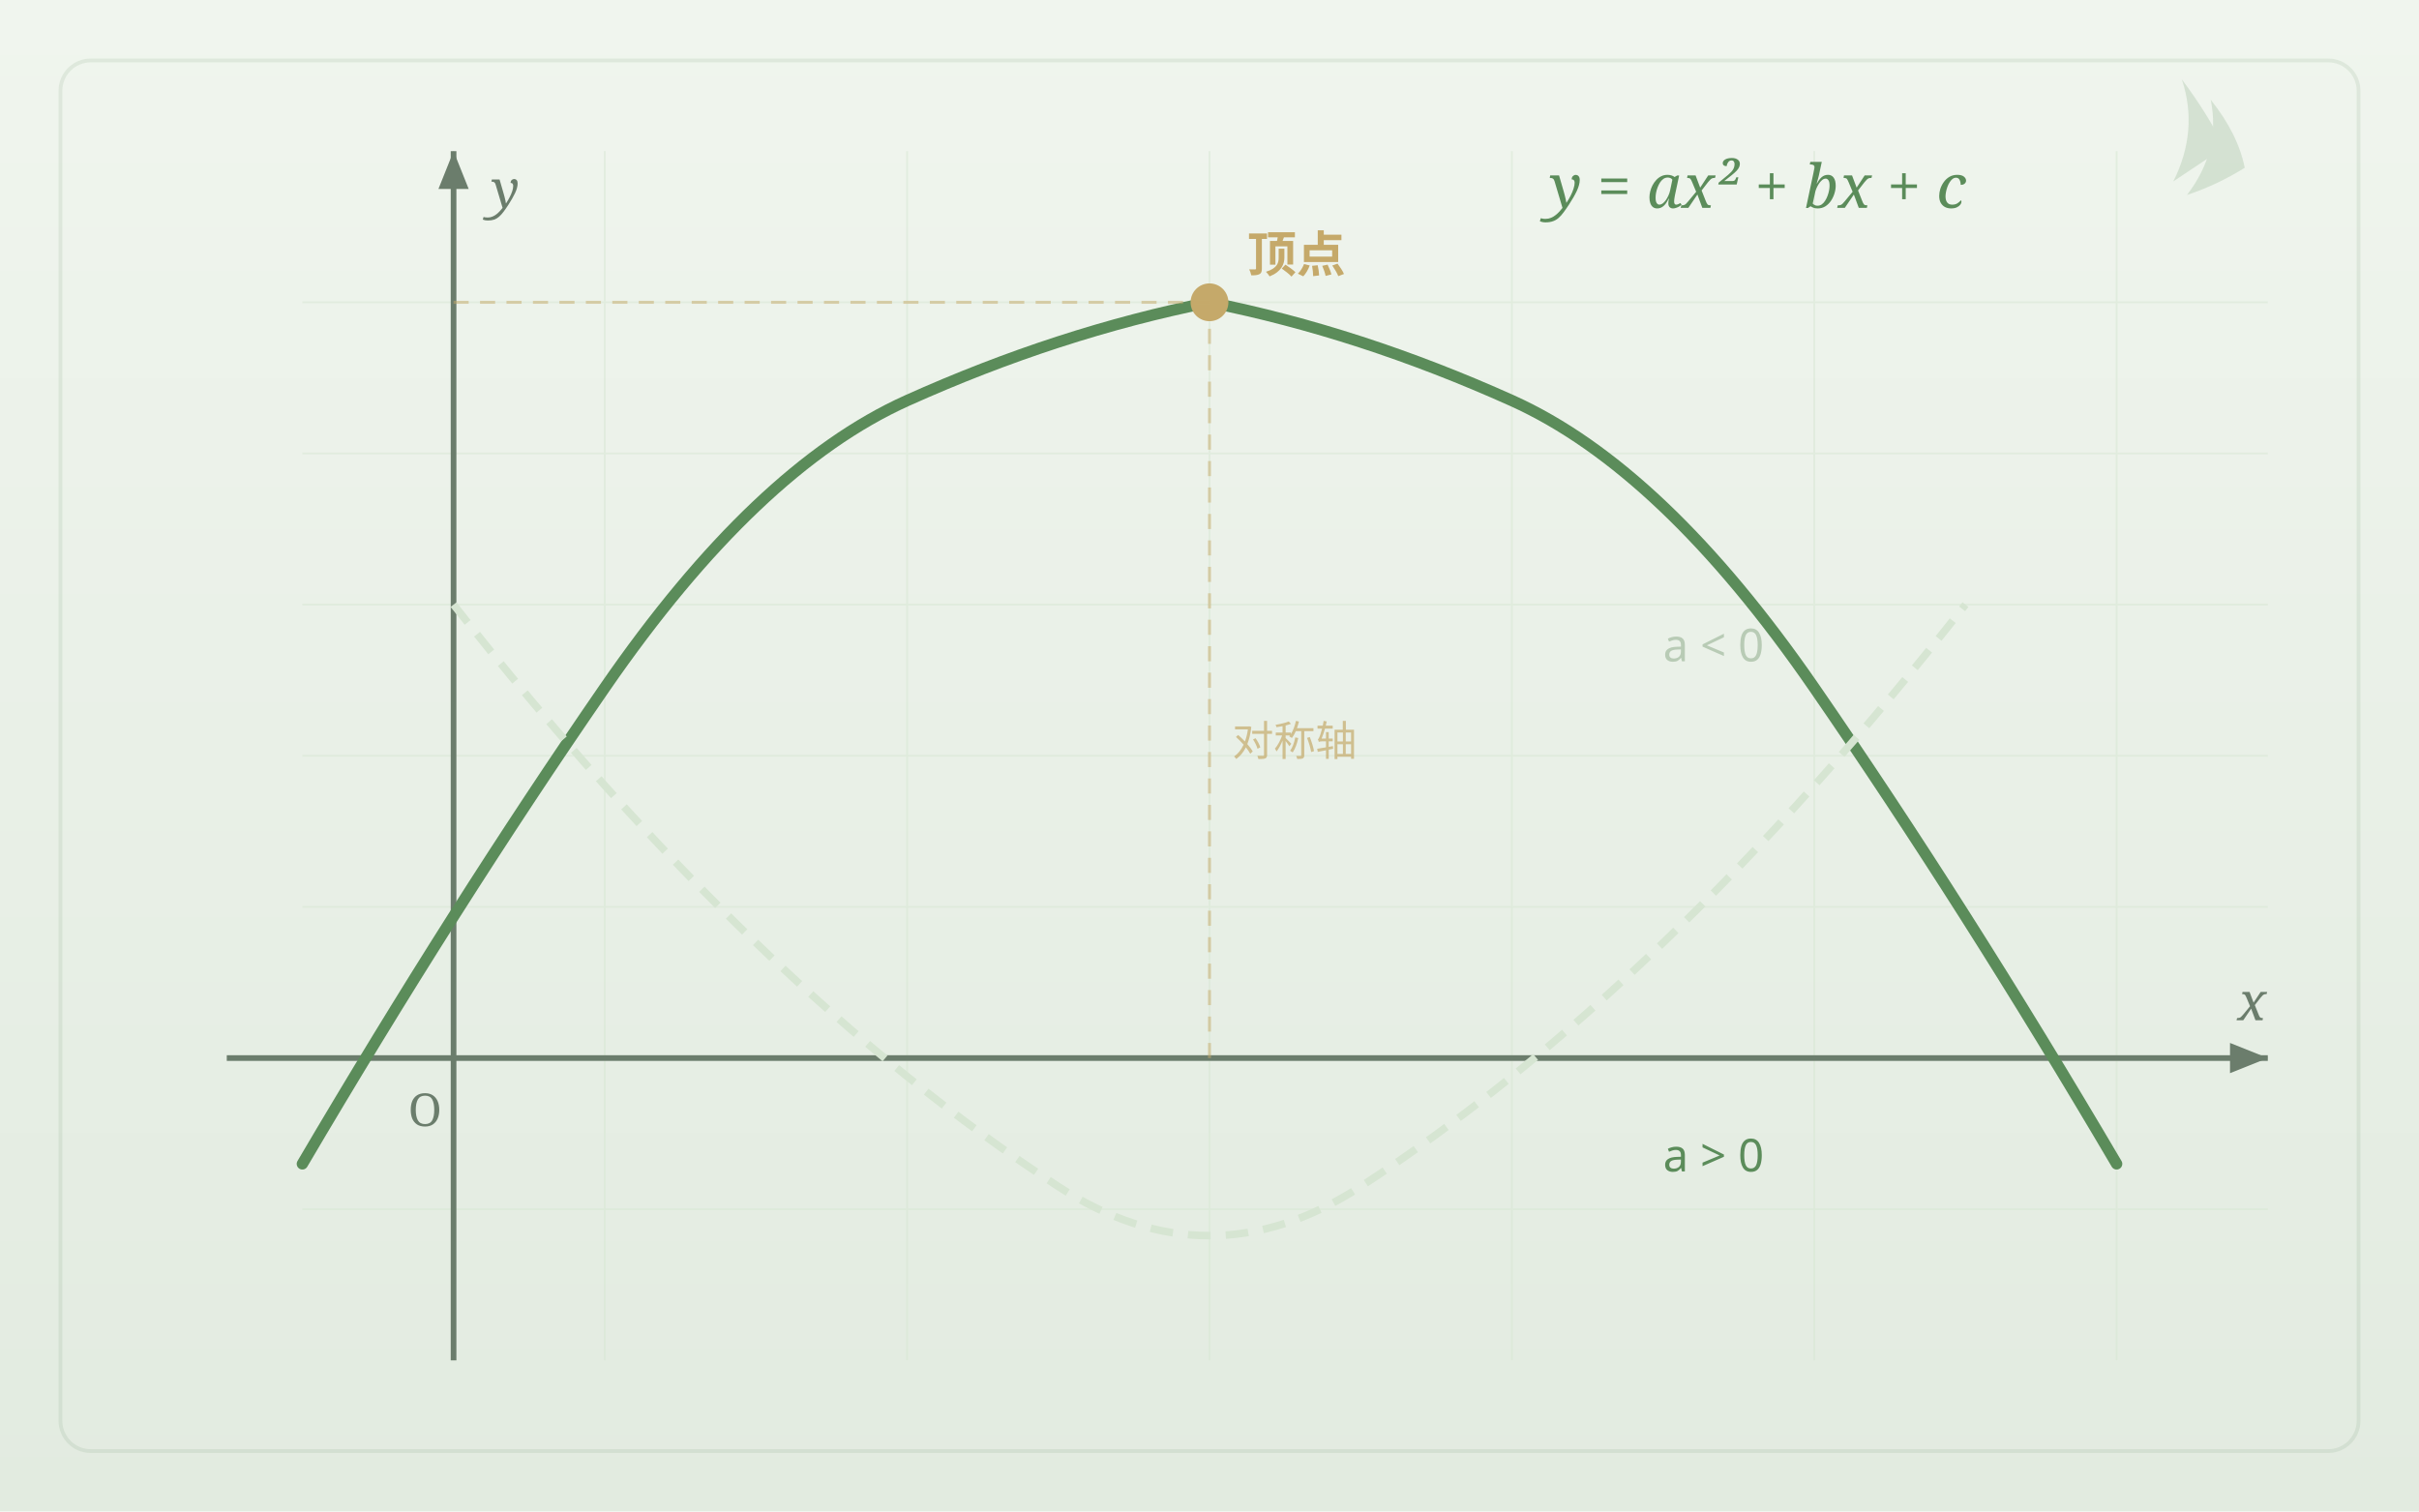
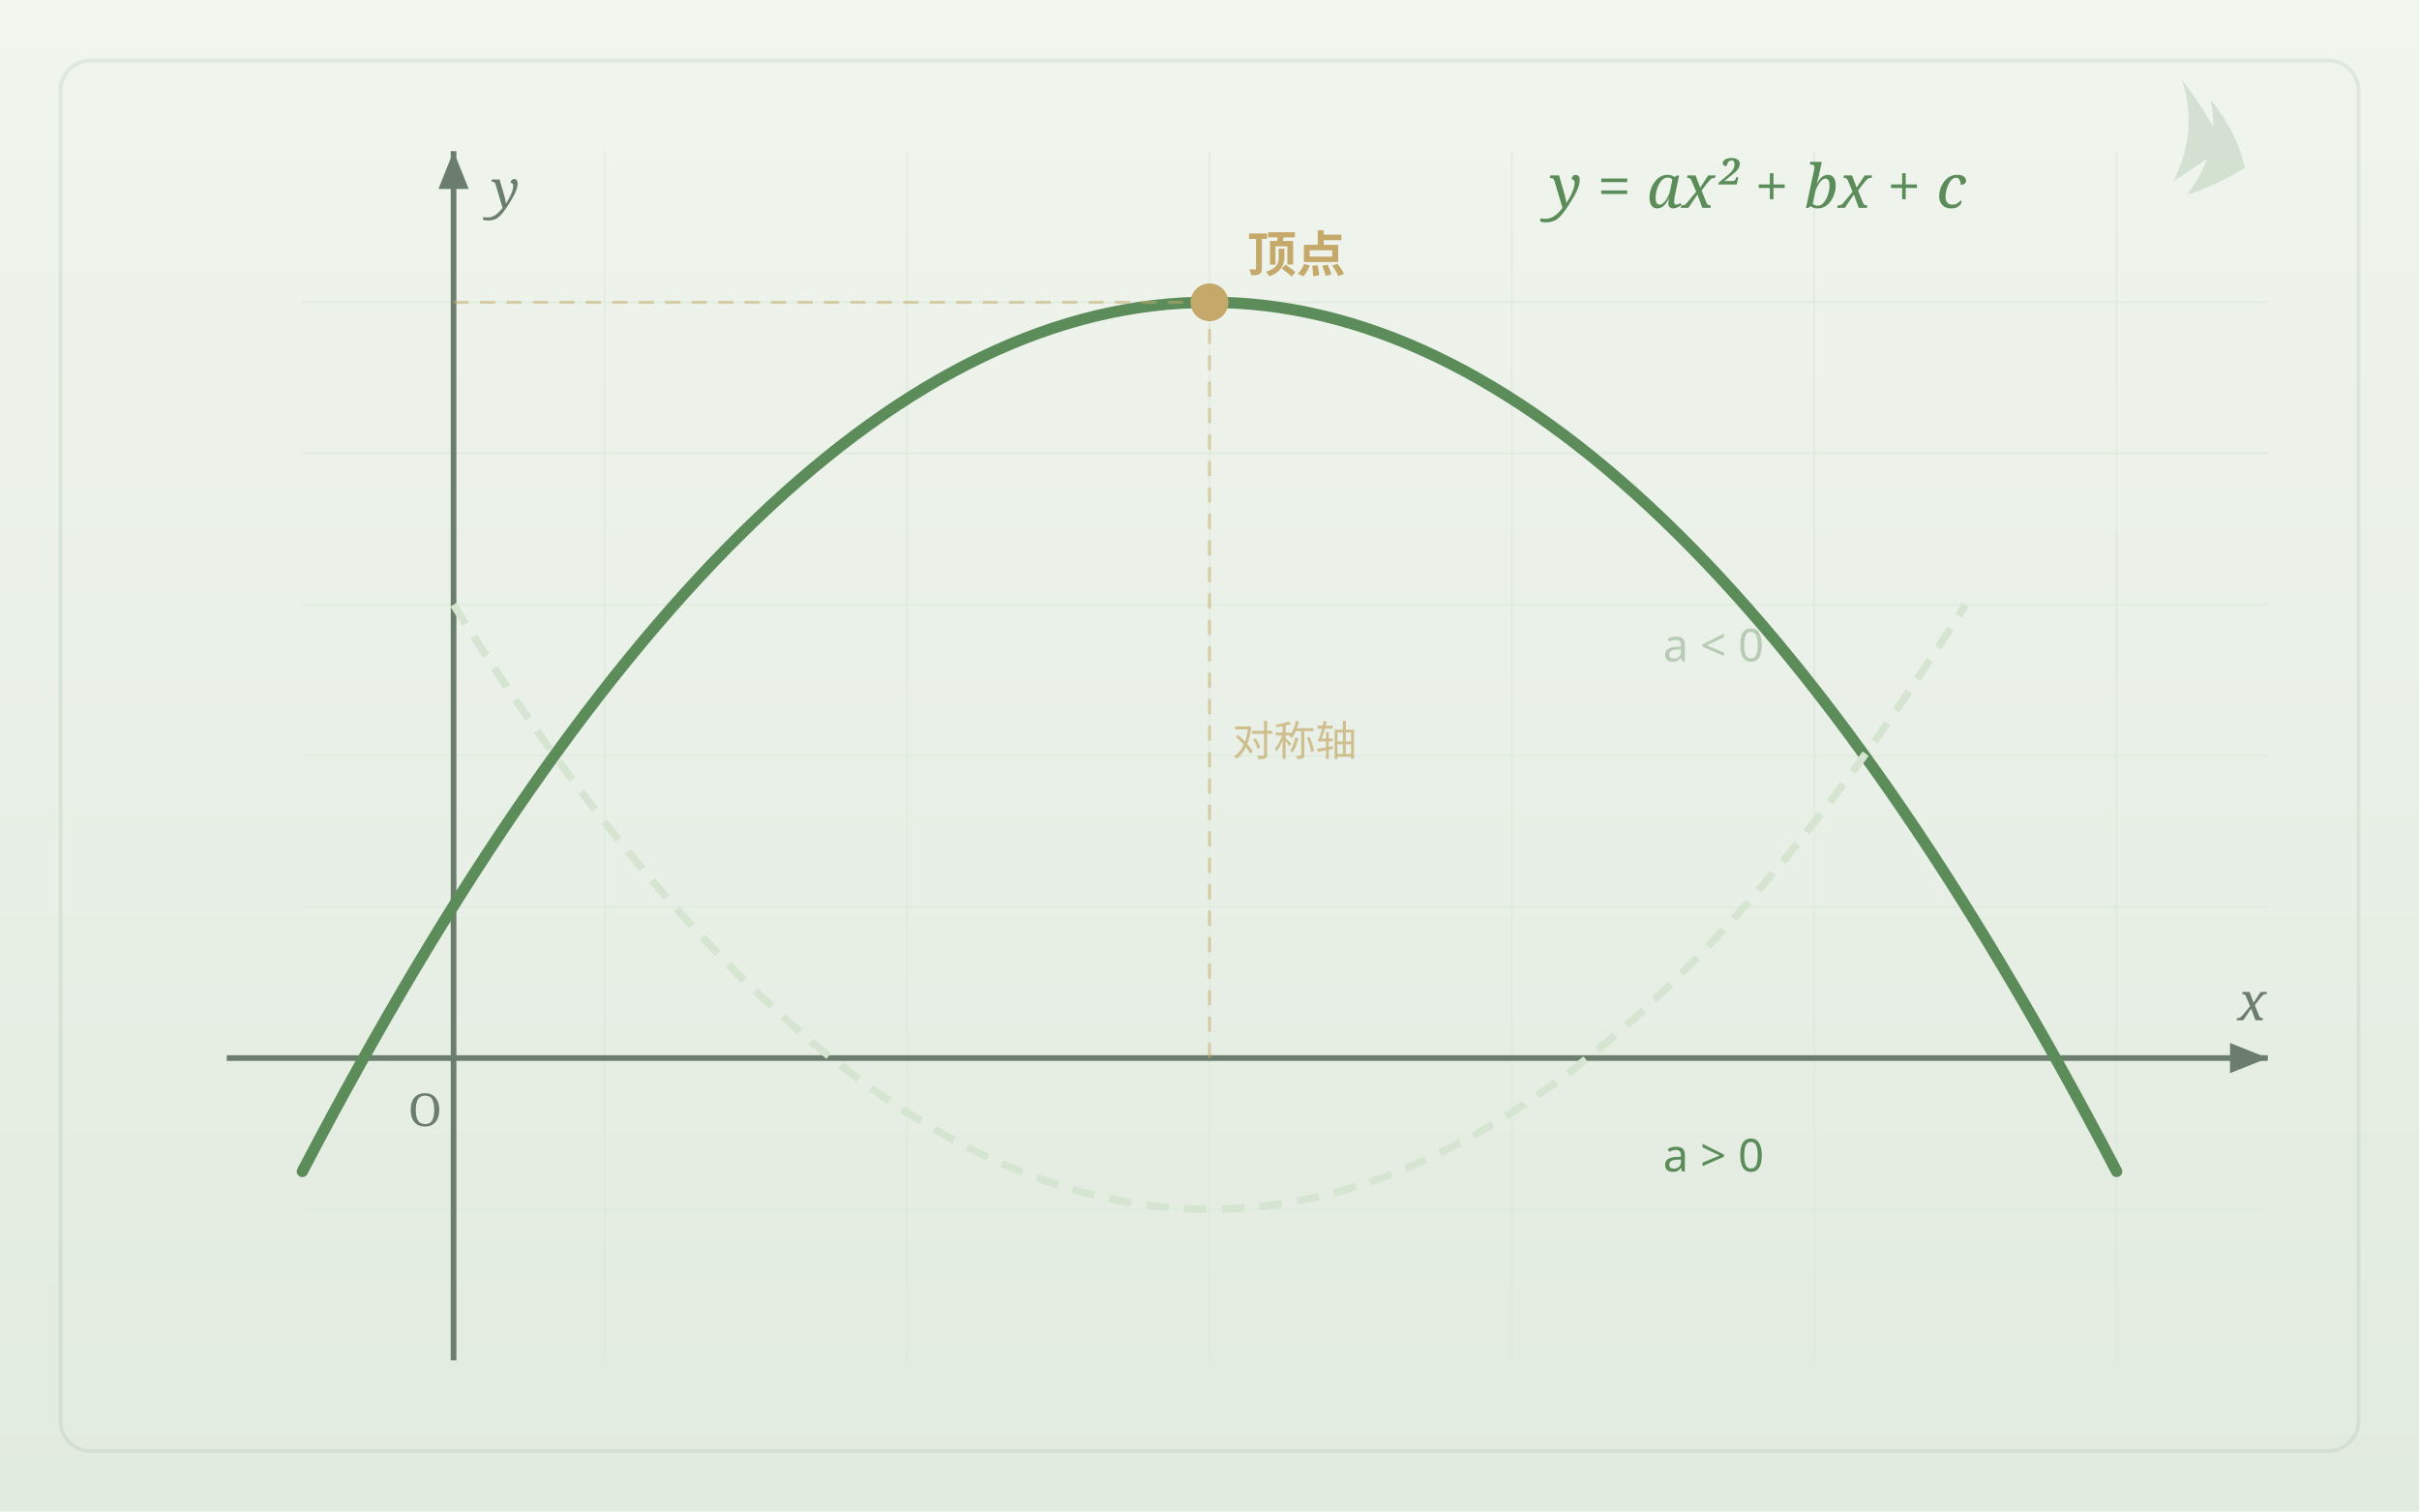
<svg xmlns="http://www.w3.org/2000/svg" width="640" height="400" viewBox="0 0 640 400">
  <defs>
    <linearGradient id="bg" x1="0" y1="0" x2="0" y2="1">
      <stop offset="0%" stop-color="#F0F5EE" />
      <stop offset="100%" stop-color="#E2EBE0" />
    </linearGradient>
  </defs>
  <rect width="640" height="400" fill="url(#bg)" />
  <g stroke="#D6E5D2" stroke-width="0.5" opacity="0.5">
    <line x1="160" y1="40" x2="160" y2="360" />
    <line x1="240" y1="40" x2="240" y2="360" />
    <line x1="320" y1="40" x2="320" y2="360" />
    <line x1="400" y1="40" x2="400" y2="360" />
    <line x1="480" y1="40" x2="480" y2="360" />
    <line x1="560" y1="40" x2="560" y2="360" />
    <line x1="80" y1="80" x2="600" y2="80" />
    <line x1="80" y1="120" x2="600" y2="120" />
    <line x1="80" y1="160" x2="600" y2="160" />
    <line x1="80" y1="200" x2="600" y2="200" />
    <line x1="80" y1="240" x2="600" y2="240" />
    <line x1="80" y1="320" x2="600" y2="320" />
  </g>
  <g stroke="#6B7D6C" stroke-width="1.5">
    <line x1="120" y1="40" x2="120" y2="360" />
    <line x1="60" y1="280" x2="600" y2="280" />
  </g>
  <polygon points="120,40 116,50 124,50" fill="#6B7D6C" />
  <polygon points="600,280 590,276 590,284" fill="#6B7D6C" />
  <text x="130" y="55" font-family="Georgia, serif" font-size="14" fill="#6B7D6C" font-style="italic">y</text>
  <text x="592" y="270" font-family="Georgia, serif" font-size="14" fill="#6B7D6C" font-style="italic">x</text>
  <text x="108" y="298" font-family="Georgia, serif" font-size="12" fill="#6B7D6C">O</text>
-   <path d="M 80,308 Q 120,240 160,182 Q 200,124 240,106 Q 280,88 320,80 Q 360,88 400,106 Q 440,124 480,182 Q 520,240 560,308" fill="none" stroke="#5B8C5A" stroke-width="3" stroke-linecap="round" />
-   <path d="M 120,160 Q 200,262 280,314 Q 320,340 360,314 Q 440,262 520,160" fill="none" stroke="#D6E5D2" stroke-width="2" stroke-dasharray="6,4" />
+   <path d="M 80,310 Q 320,-150 560,310" fill="none" stroke="#5B8C5A" stroke-width="3" stroke-linecap="round" />
+   <path d="M 120,160 Q 320,480 520,160" fill="none" stroke="#D6E5D2" stroke-width="2" stroke-dasharray="6,4" />
  <circle cx="320" cy="80" r="5" fill="#C5A96A" />
  <line x1="320" y1="80" x2="320" y2="280" stroke="#C5A96A" stroke-width="0.8" stroke-dasharray="4,3" opacity="0.5" />
  <line x1="120" y1="80" x2="320" y2="80" stroke="#C5A96A" stroke-width="0.8" stroke-dasharray="4,3" opacity="0.5" />
  <text x="330" y="72" font-family="Georgia, serif" font-size="13" fill="#C5A96A" font-weight="bold">顶点</text>
  <text x="326" y="200" font-family="sans-serif" font-size="11" fill="#C5A96A" opacity="0.7">对称轴</text>
  <text x="410" y="55" font-family="Georgia, serif" font-size="16" fill="#5B8C5A" font-style="italic">y = ax² + bx + c</text>
  <text x="440" y="310" font-family="sans-serif" font-size="12" fill="#5B8C5A">a &gt; 0</text>
  <text x="440" y="175" font-family="sans-serif" font-size="12" fill="#B8CBB5">a &lt; 0</text>
  <g transform="translate(575, 48) scale(0.45)" opacity="0.18">
    <path d="M 0,0 Q 15,-30 5,-60 Q 20,-40 30,-20 Q 15,-10 0,0 Z" fill="#5B8C5A" />
    <path d="M 8,8 Q 28,-18 22,-48 Q 38,-28 42,-8 Q 26,2 8,8 Z" fill="#5B8C5A" />
  </g>
  <rect x="16" y="16" width="608" height="368" rx="8" fill="none" stroke="#5B8C5A" stroke-width="1" opacity="0.12" />
</svg>
